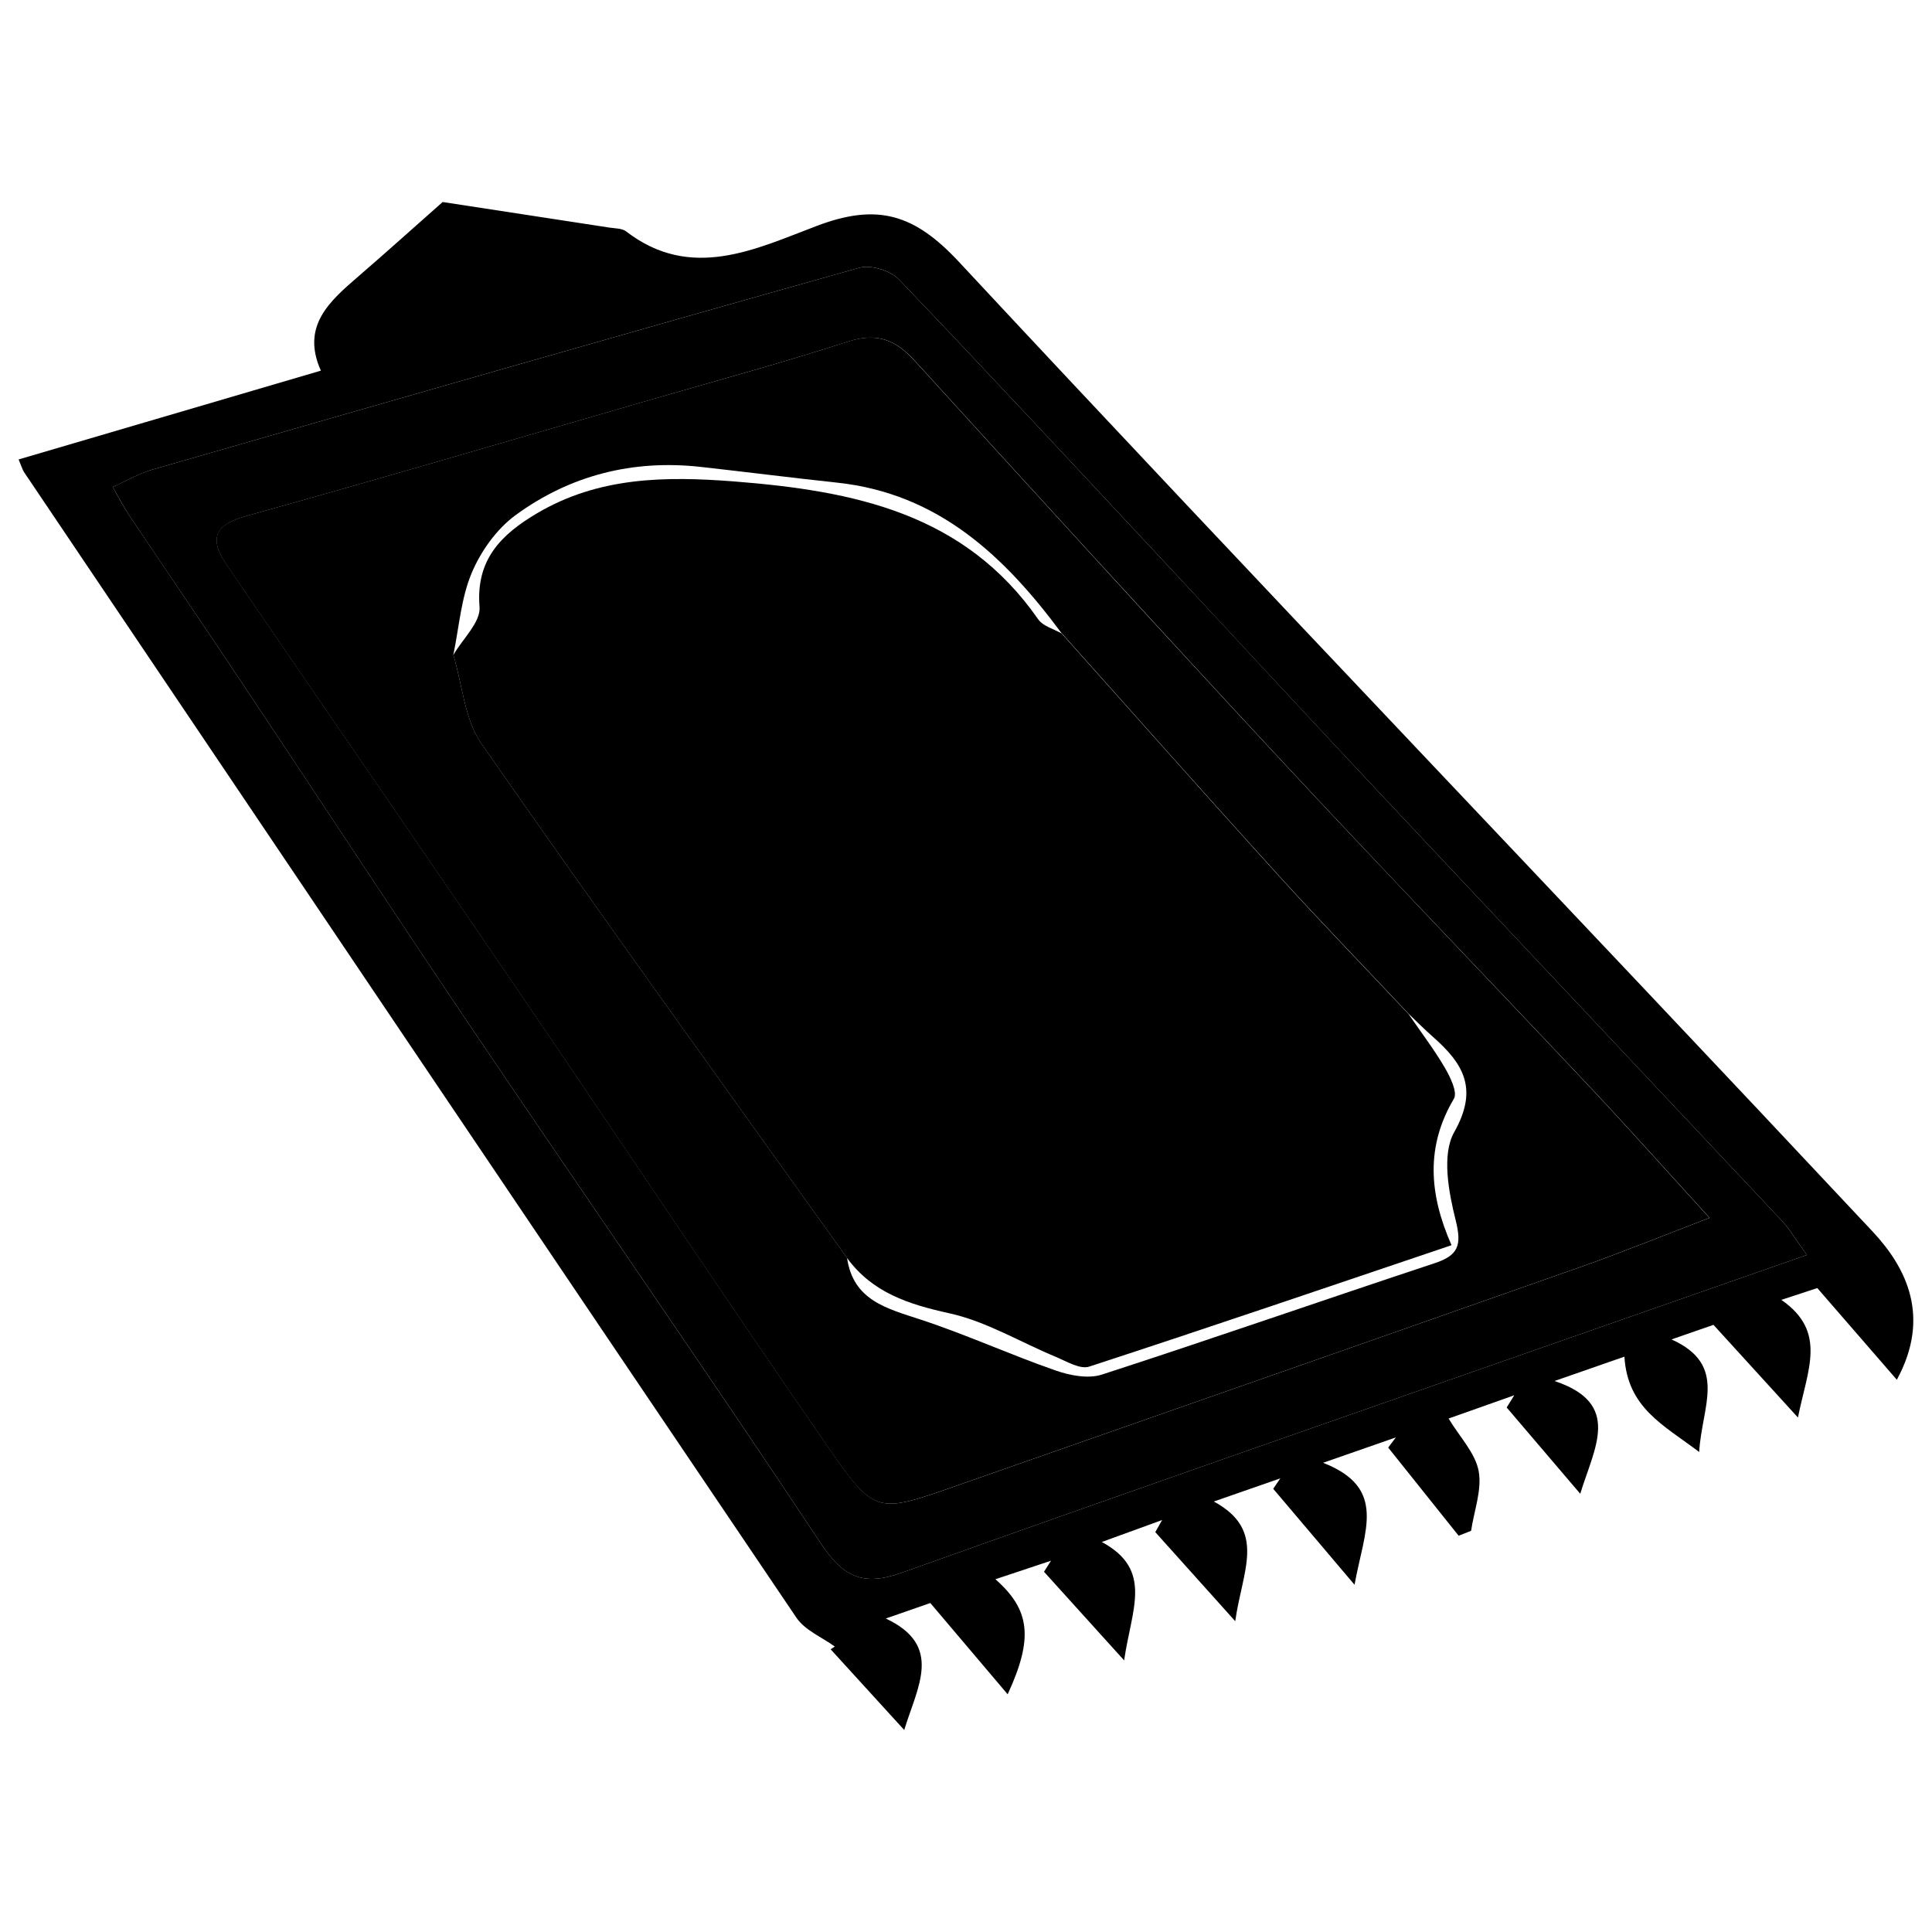
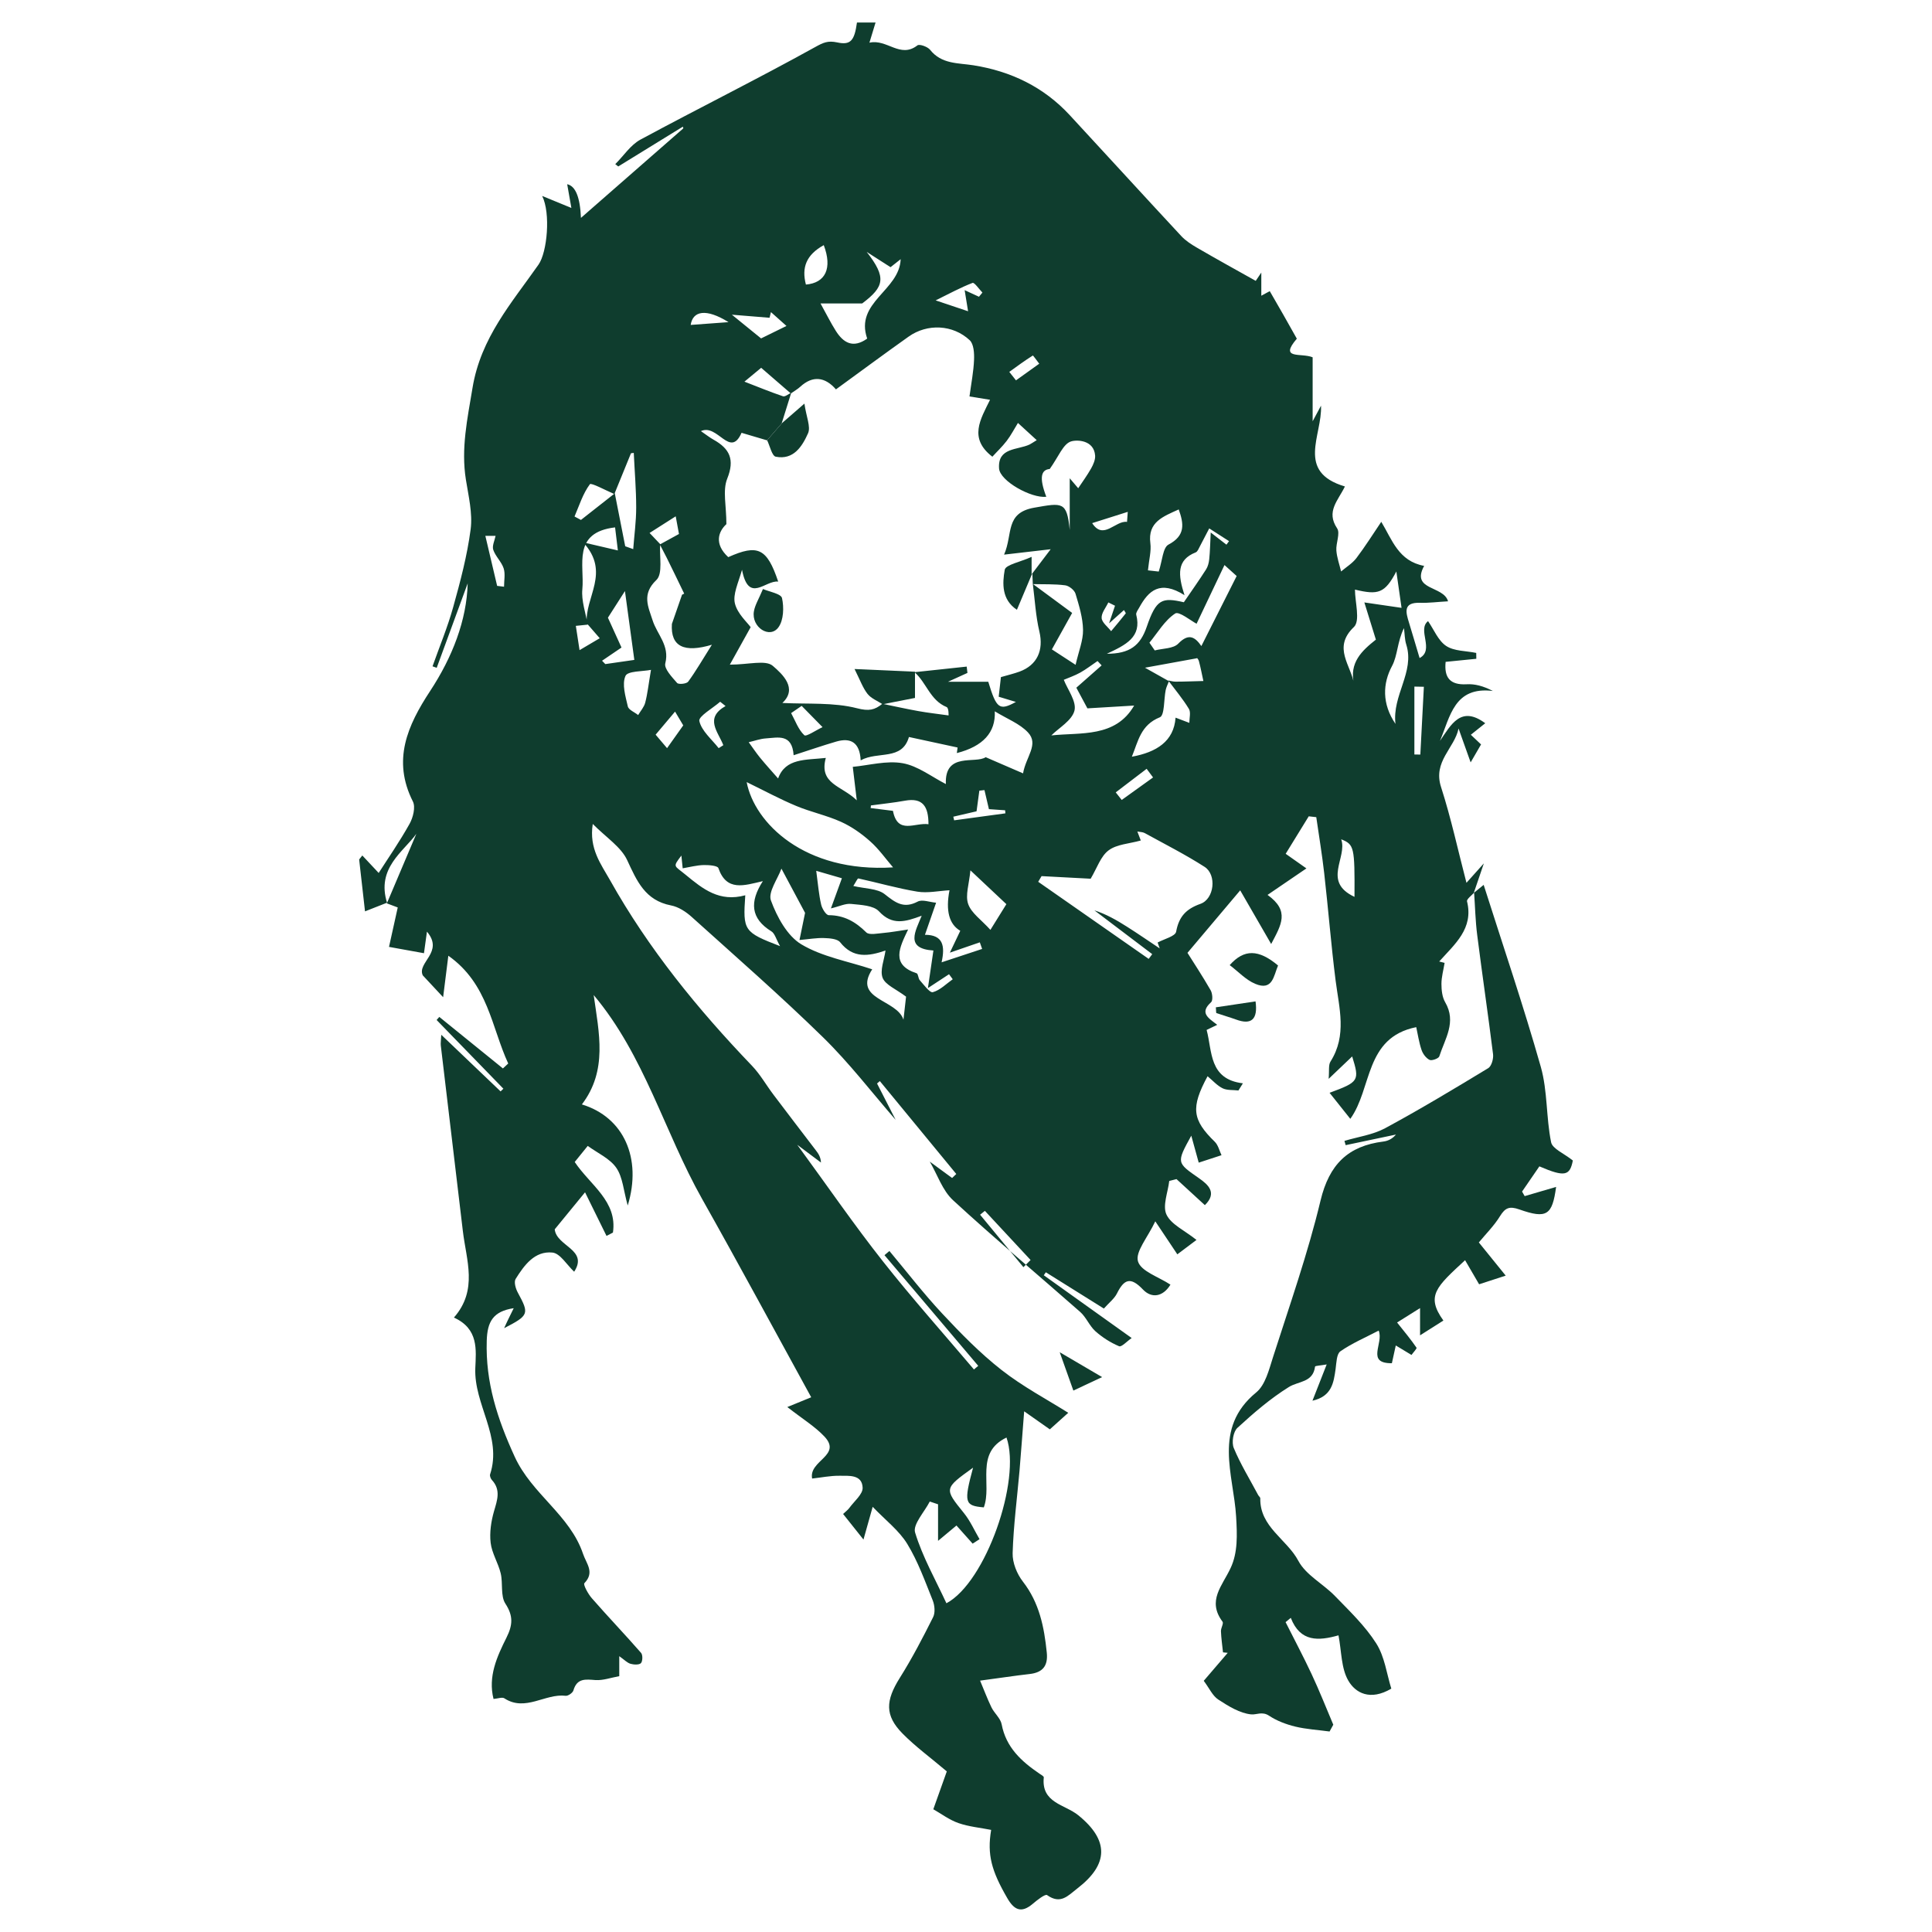
- <svg xmlns="http://www.w3.org/2000/svg" id="Layer_1" data-name="Layer 1" viewBox="0 0 209.54 209.54">
+ <svg xmlns="http://www.w3.org/2000/svg" id="Layer_1" data-name="Layer 1" viewBox="0 0 207.75 207.75">
  <defs>
    <style>
      .cls-1 {
+         fill: #0f3d2e;
        stroke-width: 0px;
      }
    </style>
  </defs>
-   <path class="cls-1" d="M205.73,149.65c-2.88-3.32-5.49-6.33-8.63-9.95-.33.11-1.85.61-3.9,1.28,4.98,3.45,2.86,7.49,1.8,12.76-3.34-3.67-6.03-6.61-9.16-10.05-.52.18-2.2.76-4.55,1.58,6.17,2.78,3.27,7.25,3,12.21-3.87-2.93-7.77-4.77-8.11-10.34-2.29.8-4.46,1.55-7.58,2.64,7.35,2.45,4.32,7.21,2.79,12.23-2.66-3.12-5.32-6.24-7.98-9.36l.82-1.32c-2.47.87-4.93,1.75-7.12,2.52,1.22,2.02,2.89,3.73,3.26,5.69.38,2.04-.5,4.32-.82,6.49-.45.18-.9.36-1.35.53-2.55-3.19-5.09-6.37-7.64-9.56.28-.37.55-.74.83-1.1-2.34.82-4.69,1.64-7.89,2.75,7,2.74,4.47,7.33,3.41,13.23-3.45-4.07-6.13-7.24-8.82-10.41.26-.38.51-.75.77-1.13-2.22.77-4.44,1.54-7.21,2.51,5.77,3.14,3.1,7.43,2.32,12.98-3.42-3.81-6.05-6.74-8.67-9.66.25-.44.49-.88.74-1.31-2.04.74-4.08,1.49-6.54,2.38,5.6,3.03,3.23,7.24,2.42,12.84-3.46-3.83-6.08-6.72-8.69-9.61.25-.4.51-.8.76-1.2-1.94.65-3.87,1.29-6.03,2.01,3.77,3.32,4.14,6.39,1.33,12.48-2.82-3.33-5.39-6.36-8.39-9.9-.66.23-2.46.85-4.83,1.68,6.27,2.94,3.43,7.39,2,12.09-2.66-2.92-5.32-5.84-7.98-8.75.15-.1.3-.2.45-.3-1.4-1.02-3.23-1.76-4.15-3.11C58.41,134.07,30.51,92.64,2.61,51.21c-.16-.24-.24-.54-.59-1.38,10.83-3.18,21.59-6.34,32.78-9.63-2.17-4.86.96-7.54,4.11-10.26,2.99-2.58,5.93-5.23,9.1-8.03,5.47.84,11.8,1.81,18.13,2.78.6.09,1.32.07,1.76.4,7.05,5.45,14.1,1.9,20.69-.59,6.53-2.47,10.54-1.34,15.43,3.92,32.82,35.24,66.15,69.99,99.07,105.14,3.7,3.95,6.34,9.27,2.64,16.08ZM195.97,136.11c-1.26-1.74-1.85-2.79-2.66-3.65-14.89-15.86-29.82-31.69-44.71-47.55-7.34-7.82-14.61-15.7-21.92-23.54-9.7-10.39-19.37-20.8-29.19-31.07-.91-.96-3.04-1.61-4.28-1.26-25.61,7.19-51.18,14.55-76.75,21.91-1.37.4-2.64,1.16-4.24,1.87.78,1.35,1.25,2.26,1.82,3.11,4.13,6.15,8.3,12.27,12.41,18.44,8.39,12.58,16.67,25.23,25.13,37.77,12.44,18.42,25.13,36.68,37.41,55.2,2.48,3.74,4.63,4.73,8.85,3.22,24.33-8.69,48.74-17.17,73.13-25.71,8.1-2.84,16.2-5.66,25-8.74Z" />
-   <path class="cls-1" d="M195.97,136.11c-8.8,3.08-16.9,5.9-25,8.74-24.39,8.54-48.8,17.02-73.13,25.71-4.23,1.51-6.38.52-8.85-3.22-12.28-18.53-24.97-36.78-37.41-55.2-8.46-12.53-16.74-25.18-25.13-37.77-4.11-6.17-8.29-12.29-12.41-18.44-.57-.85-1.03-1.76-1.82-3.11,1.6-.72,2.87-1.48,4.24-1.87,25.57-7.36,51.13-14.71,76.75-21.91,1.24-.35,3.37.31,4.28,1.26,9.82,10.27,19.49,20.68,29.19,31.07,7.32,7.84,14.59,15.72,21.92,23.54,14.89,15.86,29.82,31.69,44.71,47.55.8.86,1.4,1.91,2.66,3.65ZM185.42,132.08c-4.76-5.21-8.85-9.81-13.07-14.29-11.18-11.88-22.51-23.62-33.61-35.57-13.27-14.28-26.4-28.69-39.52-43.09-2.05-2.25-4.07-3.1-7.18-2.1-7.33,2.36-14.78,4.38-22.18,6.53-14.37,4.16-28.72,8.4-43.13,12.4-3.66,1.02-4.01,2.62-2.04,5.43.61.87,1.18,1.76,1.78,2.63,10.26,14.97,20.55,29.92,30.76,44.92,10.89,16,21.6,32.12,32.61,48.04,5.08,7.34,5.31,7.17,14.02,4.12,22.53-7.89,45.06-15.76,67.58-23.69,4.48-1.58,8.88-3.37,14-5.33Z" />
-   <path class="cls-1" d="M185.42,132.08c-5.12,1.96-9.52,3.75-14,5.33-22.51,7.93-45.05,15.8-67.58,23.69-8.7,3.05-8.94,3.22-14.02-4.12-11.01-15.92-21.72-32.04-32.61-48.04-10.21-15-20.5-29.95-30.76-44.92-.6-.87-1.18-1.76-1.78-2.63-1.96-2.81-1.62-4.42,2.04-5.43,14.41-4,28.76-8.24,43.13-12.4,7.4-2.14,14.85-4.16,22.18-6.53,3.11-1,5.13-.15,7.18,2.1,13.13,14.41,26.25,28.82,39.52,43.09,11.11,11.95,22.43,23.69,33.61,35.57,4.22,4.48,8.31,9.08,13.07,14.29ZM115.16,68.71c-6.17-8.34-13.35-15.18-24.34-16.36-4.94-.53-9.88-1.16-14.82-1.71-7.35-.82-14.16.9-20.08,5.23-2.05,1.5-3.77,3.91-4.76,6.27-1.16,2.75-1.37,5.9-1.99,8.88.98,3.24,1.21,7,3.05,9.64,13.03,18.72,26.39,37.21,39.65,55.77.67,4.64,4.35,5.49,8.01,6.7,4.93,1.62,9.67,3.79,14.58,5.5,1.57.55,3.56.94,5.06.45,12.06-3.91,24.03-8.09,36.06-12.07,2.6-.86,2.98-1.94,2.3-4.66-.77-3.08-1.53-7.13-.16-9.56,2.68-4.75.95-7.46-2.32-10.35-.9-.79-1.75-1.65-2.62-2.48-4.73-5.03-9.54-9.99-14.18-15.1-7.87-8.67-15.63-17.43-23.43-26.16Z" />
-   <path class="cls-1" d="M91.87,136.44c-13.26-18.56-26.62-37.05-39.65-55.77-1.84-2.64-2.07-6.4-3.05-9.64,1.01-1.74,2.98-3.56,2.84-5.21-.42-5.15,2.38-7.86,6.2-10.13,6.7-3.97,13.9-4.06,21.47-3.47,12.91,1.02,24.9,3.42,32.93,14.96.52.74,1.68,1.03,2.54,1.53,7.8,8.72,15.56,17.49,23.43,26.16,4.64,5.11,9.45,10.07,14.18,15.1,1.32,1.93,2.75,3.8,3.93,5.81.59,1.01,1.41,2.68,1,3.38-3.05,5.14-2.73,10.3-.26,15.89-13.32,4.5-26.28,8.92-39.3,13.17-.99.32-2.44-.56-3.6-1.05-3.85-1.59-7.55-3.85-11.55-4.73-4.44-.98-8.35-2.23-11.11-6Z" />
+   <path class="cls-1" d="M41.59,97.08c-.8.31-1.59.62-2.34.92-.24-2.17-.43-3.88-.63-5.58.11-.14.23-.29.34-.43.64.68,1.28,1.37,1.76,1.88.99-1.55,2.25-3.36,3.32-5.28.38-.68.66-1.8.36-2.4-2.25-4.45-.58-8.18,1.85-11.88,2.4-3.65,3.94-7.63,4.04-11.58-1.01,2.75-2.17,5.92-3.33,9.08-.15-.05-.3-.11-.45-.16.75-2.12,1.62-4.2,2.22-6.36.77-2.76,1.51-5.55,1.88-8.38.22-1.72-.23-3.56-.51-5.32-.54-3.37.16-6.55.71-9.88.89-5.4,4.21-9.13,7.1-13.26.93-1.33,1.32-5.51.39-7.38,1.16.47,2.02.83,3.14,1.29-.17-.96-.3-1.74-.45-2.55q1.34.28,1.48,3.62c3.71-3.24,7.36-6.43,11.01-9.63-.02-.06-.04-.12-.05-.18-2.32,1.43-4.63,2.86-6.95,4.28-.11-.08-.21-.17-.32-.25.9-.89,1.64-2.06,2.71-2.64,6.23-3.36,12.58-6.51,18.77-9.94.9-.5,1.38-.72,2.38-.51,1.46.32,1.86-.2,2.13-2.14h2c-.21.69-.39,1.29-.66,2.17,1.9-.43,3.3,1.73,5.16.29.22-.17,1.09.14,1.36.47,1.23,1.56,3.01,1.41,4.66,1.67,4.04.64,7.55,2.33,10.35,5.35,4.01,4.33,7.98,8.69,12,13.01.47.51,1.1.91,1.7,1.26,2.03,1.18,4.09,2.32,6.31,3.56-.11.17.12-.18.6-.89v2.49c.41-.22.91-.5.91-.49.99,1.69,1.95,3.4,2.91,5.11-1.95,2.28.47,1.49,1.7,2v6.88c.19-.35.54-1.01.9-1.68.15,3.19-2.73,7.12,2.57,8.69-.74,1.53-2.05,2.69-.84,4.5.36.53-.14,1.59-.08,2.39.06.76.33,1.5.51,2.25.55-.47,1.21-.87,1.64-1.43.95-1.25,1.78-2.58,2.68-3.91,1.17,1.93,1.85,4.23,4.61,4.74-1.46,2.67,2.1,2.1,2.57,3.81-1.12.06-2.06.19-3.01.16-1.84-.06-1.54,1-1.19,2.13.36,1.17.7,2.34,1.14,3.81,1.64-.87-.29-3.04.91-3.97.63.91,1.09,2.1,1.95,2.67.86.57,2.14.52,3.23.75,0,.21,0,.42.01.63-1.08.11-2.16.22-3.3.33-.17,1.66.44,2.51,2.26,2.41.88-.05,1.77.18,2.82.72-4.15-.51-4.58,2.73-5.69,5.37,1.19-1.73,2.24-3.85,4.87-1.9-.51.41-.99.79-1.55,1.24.42.4.83.78,1.1,1.04-.32.55-.61,1.05-1.12,1.93-.48-1.33-.88-2.45-1.3-3.64-.43,2.11-2.78,3.54-1.88,6.3,1.08,3.35,1.82,6.81,2.73,10.29.44-.5.98-1.1,1.87-2.09-.47,1.37-.78,2.29-1.09,3.2,0,0,.07-.08.07-.08-.28.32-.84.72-.79.96.73,2.94-1.33,4.61-2.99,6.47.19.05.39.1.58.15-.12.75-.34,1.51-.34,2.26,0,.66.08,1.42.4,1.97,1.25,2.13-.03,3.94-.63,5.82-.07.23-.81.5-1.05.38-.38-.19-.72-.65-.86-1.07-.28-.82-.4-1.69-.57-2.45-5.57,1.12-4.73,6.6-7.09,9.86-.75-.94-1.44-1.81-2.23-2.8,3.17-1.17,3.24-1.3,2.43-3.91-.74.7-1.47,1.4-2.53,2.41.08-.87-.04-1.48.2-1.86,1.79-2.82.93-5.75.55-8.71-.49-3.85-.79-7.72-1.23-11.57-.23-2.01-.56-4-.85-6-.27-.03-.54-.06-.81-.09-.83,1.35-1.66,2.69-2.48,4.03.61.43,1.12.79,2.23,1.57-1.66,1.13-2.86,1.95-4.18,2.85,2.42,1.73,1.48,3.21.39,5.28-1.19-2.06-2.16-3.74-3.33-5.77-1.87,2.22-3.55,4.21-5.67,6.72.64,1.02,1.61,2.49,2.49,4.02.2.34.26,1.1.05,1.29-1.29,1.16-.27,1.71.66,2.43-.51.25-.94.46-1.14.55.62,2.3.23,5.3,3.9,5.74-.16.26-.32.52-.48.77-.57-.07-1.21,0-1.69-.23-.6-.29-1.07-.84-1.63-1.3-1.83,3.39-1.64,4.69.78,7.05.36.35.49.95.72,1.44-.82.27-1.65.54-2.45.8-.29-1.06-.5-1.82-.8-2.9-1.62,2.95-1.58,2.89.85,4.59.94.66,1.98,1.55.61,2.88-1.05-.96-2.05-1.88-3.05-2.8-.26.07-.52.13-.78.2-.14,1.22-.74,2.66-.3,3.61.5,1.07,1.94,1.7,3.23,2.73-.75.57-1.34,1.01-2.06,1.55-.73-1.1-1.38-2.06-2.37-3.55-.83,1.76-2.17,3.28-1.86,4.31.32,1.07,2.22,1.66,3.49,2.5-.8,1.31-2.02,1.51-2.96.52-1.36-1.43-2.04-1.08-2.8.44-.28.55-.82.96-1.4,1.61-2.1-1.31-4.17-2.61-6.24-3.9-.07.11-.15.21-.22.32,3.05,2.18,6.11,4.37,9.45,6.75-.51.35-1.09,1-1.36.88-.92-.39-1.8-.95-2.55-1.62-.64-.58-.98-1.5-1.63-2.07-4.55-4.01-9.21-7.9-13.67-12.01-1.14-1.05-1.68-2.75-2.5-4.15.8.59,1.6,1.17,2.4,1.76.15-.14.3-.29.45-.43-2.74-3.33-5.48-6.66-8.22-9.99-.1.09-.2.17-.3.26.67,1.3,1.33,2.61,2,3.91-2.58-2.97-4.99-6.12-7.79-8.86-4.57-4.47-9.39-8.68-14.14-12.96-.62-.56-1.43-1.09-2.23-1.24-2.78-.54-3.66-2.61-4.71-4.87-.66-1.42-2.23-2.41-3.7-3.89-.42,2.66.9,4.34,1.86,6.05,4.13,7.37,9.43,13.87,15.26,19.95.89.93,1.53,2.08,2.31,3.11,1.5,1.99,3.02,3.97,4.54,5.96.28.36.54.73.57,1.34-.69-.52-1.37-1.03-2.55-1.91,3.3,4.51,6.12,8.62,9.2,12.52,3.14,3.98,6.52,7.77,9.8,11.64.15-.13.31-.26.46-.39-3.36-3.97-6.72-7.93-10.08-11.9.18-.15.35-.3.53-.45,1.88,2.25,3.68,4.59,5.68,6.73,2,2.14,4.07,4.26,6.37,6.06,2.28,1.79,4.88,3.16,7.18,4.61-.43.39-1.15,1.04-1.98,1.78-.61-.43-1.41-.99-2.76-1.94-.19,2.38-.33,4.39-.5,6.39-.26,2.95-.65,5.9-.74,8.86-.03,1.02.46,2.24,1.11,3.07,1.76,2.27,2.28,4.87,2.56,7.61.15,1.43-.42,2.16-1.85,2.32-1.6.18-3.2.43-5.32.71.41.97.77,1.94,1.22,2.87.31.64.98,1.18,1.1,1.83.47,2.48,2.12,3.98,4.06,5.3.18.12.49.29.47.41-.29,2.75,2.27,2.9,3.7,4.06,3.33,2.69,3.28,5.27-.06,7.85-1.05.81-1.82,1.78-3.29.74-.2-.14-1.07.54-1.55.95-1.23,1.04-2,.64-2.73-.63-1.69-2.92-2.18-4.66-1.73-7.33-1.16-.23-2.38-.34-3.51-.73-.98-.34-1.85-1-2.71-1.49.6-1.68,1.1-3.08,1.45-4.07-1.76-1.49-3.38-2.67-4.76-4.07-1.92-1.95-1.83-3.54-.29-5.99,1.32-2.1,2.47-4.31,3.58-6.53.24-.48.17-1.26-.04-1.79-.83-2.06-1.59-4.2-2.74-6.08-.88-1.44-2.32-2.53-3.72-3.99-.36,1.28-.6,2.13-.99,3.52-.92-1.15-1.53-1.92-2.19-2.75.27-.26.51-.43.67-.65.52-.72,1.46-1.47,1.43-2.18-.06-1.44-1.49-1.27-2.51-1.28-.96-.01-1.92.19-2.92.3-.39-1.94,3.25-2.47,1.32-4.52-1.03-1.09-2.35-1.89-3.99-3.17.73-.3,1.44-.59,2.57-1.05-3.8-6.92-7.7-14.17-11.74-21.34-4.05-7.19-6.18-15.4-11.65-21.91.57,4.07,1.52,8.1-1.27,11.76,4.51,1.37,6.48,5.8,4.93,10.87-.45-1.59-.53-3.03-1.22-4.04-.69-1.01-2.01-1.59-3.08-2.37-.2.25-.81,1-1.4,1.73,1.65,2.48,4.61,4.21,4.11,7.59-.23.12-.46.24-.69.36-.71-1.45-1.42-2.9-2.31-4.69-1.27,1.55-2.29,2.8-3.26,3.98.19,1.84,3.65,2.17,2.09,4.56-.79-.74-1.5-1.97-2.33-2.06-1.91-.2-3.04,1.36-3.96,2.83-.21.33,0,1.06.24,1.49,1.23,2.27,1.2,2.43-1.48,3.81.22-.48.35-.77.49-1.05.15-.31.31-.62.54-1.1-2.22.34-2.84,1.45-2.9,3.5-.14,4.48,1.14,8.39,3,12.46,1.85,4.05,5.95,6.27,7.36,10.47.36,1.06,1.27,1.97.14,3.14-.15.15.4,1.17.81,1.63,1.73,1.98,3.55,3.88,5.28,5.86.2.22.18.91-.01,1.11-.19.2-.77.17-1.12.07-.37-.11-.67-.44-1.21-.82v2.15c-.89.16-1.73.47-2.55.42-1.07-.08-1.99-.23-2.38,1.11-.07.26-.57.61-.83.58-2.21-.27-4.33,1.75-6.6.27-.23-.15-.68.03-1.16.07-.61-2.41.37-4.55,1.4-6.61.66-1.33.74-2.31-.12-3.63-.55-.84-.25-2.19-.51-3.27-.27-1.12-.95-2.16-1.08-3.28-.13-1.1.05-2.31.36-3.39.35-1.2.76-2.3-.23-3.37-.13-.14-.24-.44-.19-.6,1.33-4.06-1.75-7.5-1.59-11.42.08-1.96.38-4.23-2.3-5.44,2.61-2.97,1.33-6.17.96-9.31-.79-6.65-1.58-13.29-2.37-19.94-.03-.26.02-.53.05-1.16,2.28,2.18,4.33,4.13,6.38,6.09l.3-.29c-2.39-2.46-4.79-4.93-7.18-7.39.1-.11.19-.22.29-.33,2.28,1.85,4.56,3.69,6.84,5.54.19-.18.38-.35.57-.53-1.81-3.91-2.15-8.56-6.44-11.59-.18,1.44-.34,2.73-.56,4.46-1-1.07-1.55-1.67-2.19-2.35-.64-1.39,2.32-2.49.45-4.7-.14.98-.22,1.56-.32,2.32-1.26-.23-2.51-.46-3.76-.68.3-1.35.6-2.7.94-4.24-.29-.11-.73-.27-1.17-.44,1.13-2.67,2.26-5.34,3.17-7.48-1.35,1.9-4.34,3.68-3.14,7.45ZM66.05,53.12c-.91-.38-2.47-1.24-2.62-1.05-.75,1.01-1.14,2.28-1.65,3.47.23.12.46.25.69.37,1.21-.95,2.43-1.9,3.64-2.86.36,1.83.72,3.67,1.12,5.69.32.12.88.31.86.31.11-1.46.32-2.97.32-4.47,0-1.96-.17-3.92-.26-5.88-.1.01-.2.02-.3.04-.59,1.46-1.19,2.92-1.79,4.39ZM63.1,67.03c-.25-2.8,2.6-5.47-.39-8.71,1.69.39,2.61.61,3.73.87-.11-.94-.22-1.79-.3-2.48-4.65.55-3.27,4.06-3.52,6.65-.12,1.24.36,2.54.57,3.81-.42.04-.85.09-1.27.13.13.87.27,1.74.4,2.61.7-.41,1.4-.83,2.17-1.28-.64-.74-1.01-1.17-1.39-1.6ZM125.7,73.25c-.12.31-.28.62-.35.94-.21,1.02-.11,2.73-.63,2.94-2.07.83-2.33,2.58-3.01,4.24,2.65-.48,4.52-1.66,4.7-4.2.66.25,1.07.41,1.48.56,0-.51.18-1.14-.05-1.51-.65-1.07-1.46-2.03-2.22-3.05.26.05.53.13.79.13,1,0,1.99-.05,2.99-.07-.16-.72-.29-1.44-.48-2.14-.07-.24-.3-.44-.2-.31-2.08.38-3.8.69-5.6,1.02,1.03.58,1.8,1.02,2.58,1.45ZM70.95,58.55c.65-.35,1.29-.71,2.06-1.13-.1-.53-.21-1.14-.35-1.9-.97.62-1.82,1.16-2.81,1.79.48.51.81.86,1.14,1.2-.1,1.32.31,3.18-.41,3.86-1.61,1.53-.86,2.9-.41,4.32.48,1.53,1.86,2.71,1.37,4.64-.15.57.72,1.48,1.27,2.11.16.18,1.01.1,1.19-.14.81-1.1,1.49-2.29,2.55-3.97-2.95.88-4.46.23-4.3-2.24.32-.93.65-1.86,1.09-3.14-.05.03.38-.19.23-.12-.71-1.47-1.29-2.67-1.88-3.86-.24-.48-.5-.95-.74-1.43ZM110.94,61.75c.73-.96,1.46-1.93,2.04-2.69-1.25.15-2.93.34-5.01.58.97-2.22.07-4.49,3.25-5.05,3.03-.53,3.5-.69,3.81,2.4v-5.56c.43.51.82.96.91,1.07.44-.66.96-1.37,1.39-2.13.23-.41.46-.93.43-1.38-.12-1.68-1.96-1.73-2.6-1.52-.84.27-1.33,1.63-2.28,2.96-.89.08-1.19.85-.37,2.99-1.61.18-4.98-1.69-5.08-3.04-.16-2.28,1.98-1.97,3.28-2.58.17-.08.32-.2.77-.47-.74-.68-1.38-1.27-2.02-1.85-.4.65-.75,1.33-1.21,1.93-.49.64-1.09,1.2-1.54,1.7-2.58-1.98-1.28-4.02-.25-6.12-.82-.13-1.4-.23-2.21-.36.19-1.42.44-2.68.49-3.94.03-.71-.03-1.69-.46-2.1-1.81-1.7-4.57-1.82-6.58-.39-2.62,1.86-5.2,3.77-7.81,5.67-1.18-1.36-2.51-1.5-3.83-.29-.3.28-.67.48-1.02.73-1.04-.9-2.09-1.8-3.19-2.76-.64.53-1.31,1.09-1.8,1.49,1.5.58,2.81,1.12,4.14,1.57.23.08.59-.24.89-.37-.34,1.1-.69,2.2-1.03,3.3-.52.6-1.04,1.21-1.57,1.81-.84-.25-1.68-.5-2.74-.81-1.23,2.8-2.58-1.03-4.37-.18.6.41.96.7,1.36.92,1.73.97,2.3,2.12,1.47,4.19-.51,1.27-.09,2.92-.09,4.89-.86.79-1.35,2.12.2,3.55,3.18-1.42,4.16-.97,5.37,2.63-1.39-.17-3.18,2.4-3.89-1.27-.41,1.45-1.01,2.65-.76,3.64.28,1.1,1.32,2.01,1.69,2.53-.84,1.5-1.46,2.62-2.24,4.03,2.03,0,3.84-.54,4.62.13,1.05.9,2.7,2.43,1.03,3.99,2.75.14,5.5-.08,8.03.57,1.28.33,1.89.19,2.72-.48,1.28.26,2.56.55,3.85.78,1.03.19,2.08.3,3.27.47,0,.02.04-.79-.21-.9-1.77-.72-2.17-2.63-3.45-3.75,1.87-.2,3.74-.4,5.61-.6.03.23.05.46.08.68-.7.32-1.4.64-2.09.95h4.33c.88,2.91,1.2,3.14,2.97,2.17-.54-.16-1.14-.35-1.85-.56.09-.79.16-1.47.24-2.11.76-.22,1.39-.37,2-.59,1.92-.71,2.6-2.31,2.14-4.29-.4-1.68-.49-3.44-.71-5.14,1.51,1.12,3.03,2.23,4.23,3.12-.82,1.47-1.49,2.67-2.18,3.92.63.41,1.31.85,2.55,1.66.33-1.46.82-2.62.8-3.76-.02-1.3-.43-2.62-.81-3.89-.12-.39-.7-.85-1.11-.9-1.15-.15-2.32-.1-3.48-.13-.02-.38-.03-.75-.05-1.13l-.05.07ZM124.7,101.97l-.22-.62c.7-.38,1.9-.67,1.99-1.16.3-1.63,1.07-2.45,2.62-3,1.49-.53,1.76-3.12.45-3.97-2.07-1.33-4.29-2.45-6.45-3.64-.22-.12-.52-.11-.79-.17.18.46.34.89.37.97-1.25.35-2.58.4-3.46,1.06-.85.63-1.24,1.89-1.93,3.05-1.62-.09-3.45-.18-5.28-.28l-.36.61c3.96,2.76,7.92,5.53,11.88,8.29.13-.17.25-.34.38-.51-2.07-1.57-4.15-3.14-6.22-4.71,1.25.4,2.39,1.05,3.49,1.75,1.19.75,2.35,1.56,3.53,2.34ZM106.01,81.43c1.68.73,2.77,1.2,4,1.73.31-1.8,1.73-3.12.53-4.4-.89-.95-2.25-1.46-3.57-2.27q.16,3.4-4.08,4.49c.03-.2.06-.4.08-.6-1.71-.37-3.42-.74-5.23-1.13-.75,2.58-3.34,1.49-5.19,2.51-.1-1.95-1.09-2.46-2.62-2.02-1.51.44-3,.96-4.59,1.47-.16-2.35-1.7-1.89-2.97-1.81-.63.04-1.24.27-1.86.41.4.55.78,1.12,1.2,1.64.62.76,1.28,1.48,1.96,2.26.79-2.2,2.96-1.97,5.13-2.21-.77,2.83,1.73,2.98,3.33,4.56-.16-1.36-.26-2.22-.43-3.6,1.73-.16,3.63-.7,5.37-.39,1.63.29,3.11,1.46,4.64,2.24-.15-3.5,3.2-2.13,4.3-2.9ZM104.65,157.81c-3.16,2.27-3.13,2.25-1,4.89.68.84,1.13,1.87,1.68,2.81-.25.16-.49.32-.74.48-.64-.71-1.27-1.42-1.74-1.95-.6.5-1.14.95-1.98,1.65v-3.93c-.3-.1-.59-.2-.89-.3-.57,1.12-1.84,2.46-1.58,3.33.8,2.63,2.2,5.08,3.37,7.61,4.23-2.24,8.06-13.24,6.46-17.82-3.43,1.65-1.52,5.05-2.44,7.51-2.07-.18-2.17-.5-1.15-4.29ZM96.04,93.28c-.8-.93-1.54-1.99-2.48-2.82-.93-.83-2-1.58-3.13-2.09-1.55-.7-3.25-1.05-4.82-1.71-1.73-.72-3.39-1.62-5.32-2.56.83,4.37,6.2,9.77,15.75,9.17ZM100.38,102.21c-3.11-.2-1.93-2.09-1.27-3.74-1.78.66-3.16,1.07-4.59-.47-.6-.65-1.96-.69-3-.8-.61-.07-1.26.27-2.17.48.46-1.27.78-2.14,1.18-3.24-1.09-.32-2.11-.61-2.76-.8.19,1.43.28,2.55.53,3.63.1.44.53,1.14.82,1.14,1.66.01,2.88.71,4.03,1.85.32.32,1.23.11,1.86.06.8-.07,1.59-.22,2.64-.37-.93,1.95-1.89,3.79.92,4.71.17.06.16.55.34.75.44.49,1.07,1.37,1.4,1.28.78-.21,1.44-.9,2.14-1.39-.13-.18-.27-.36-.4-.54-.66.43-1.31.86-2.27,1.49.23-1.54.39-2.66.59-4.04ZM84.03,93.4c-.4,1.11-1.46,2.53-1.13,3.43.65,1.77,1.75,3.8,3.26,4.71,2.25,1.35,5.02,1.82,7.63,2.69-2.12,3.28,2.66,3.21,3.36,5.42.11-.96.22-1.92.28-2.48-1.09-.82-2.22-1.26-2.52-2.02-.31-.81.17-1.92.31-2.94-1.84.63-3.49.87-4.88-.89-.3-.37-1.13-.43-1.72-.45-.81-.03-1.63.12-2.65.21.27-1.32.48-2.35.6-2.92-.9-1.69-1.64-3.07-2.55-4.77ZM127.39,64.01c-2.66-1.68-3.89-.48-4.88,1.31-.14.25-.38.56-.33.78.62,2.41-1.12,3.25-3.16,4.2,2.46,0,3.6-.88,4.29-2.9,1.03-3,1.64-3.18,3.99-2.64.88-1.28,1.66-2.39,2.39-3.53.2-.31.3-.72.34-1.1.09-.86.1-1.72.16-2.87.77.59,1.23.95,1.69,1.31.09-.13.19-.25.28-.38-.71-.46-1.42-.91-2.13-1.37-.33.64-.66,1.28-1,1.92-.13.24-.25.58-.46.66-2.04.81-1.92,2.38-1.19,4.63ZM102.1,95.73c-1.19.07-2.36.33-3.46.15-2.13-.35-4.23-.96-6.34-1.42-.09-.02-.28.41-.54.81,1.26.3,2.58.26,3.37.88,1.16.92,2.04,1.59,3.55.8.49-.26,1.29.06,1.98.12-.4,1.15-.74,2.13-1.2,3.45,1.96,0,2.18,1.2,1.79,2.96,1.67-.55,3.02-1,4.36-1.44-.08-.24-.16-.47-.25-.71-.96.33-1.92.66-3.22,1.11.48-1.02.8-1.69,1.12-2.35q-1.8-1.05-1.16-4.36ZM129.18,69.48c1.35-2.68,2.6-5.16,3.8-7.54-.27-.25-.78-.7-1.31-1.18-1.01,2.12-2.06,4.33-3,6.31-.59-.3-1.89-1.37-2.3-1.1-1.13.74-1.88,2.06-2.77,3.14.19.28.38.55.57.83.86-.22,2-.18,2.53-.73,1.14-1.18,1.82-.69,2.49.27ZM80.14,96.28c-.26,3.8-.17,3.95,3.74,5.46-.43-.76-.56-1.36-.93-1.59-2.24-1.38-2.36-3.17-.92-5.4-2.03.47-3.9,1.14-4.78-1.4-.09-.27-1.03-.34-1.58-.33-.75.02-1.5.22-2.26.35-.05-.5-.09-.85-.14-1.37-.97,1.28-.78,1.04.45,2.06,1.87,1.54,3.63,2.97,6.42,2.21ZM121.95,75.87c-1.44.09-3.18.19-5.02.3-.38-.72-.83-1.54-1.19-2.22,1-.89,1.86-1.65,2.72-2.4-.15-.16-.3-.31-.44-.47-.62.42-1.21.88-1.85,1.24-.61.34-1.29.57-1.78.78.4,1.03,1.39,2.32,1.15,3.31-.27,1.07-1.68,1.86-2.49,2.67,3.18-.34,6.89.26,8.9-3.2ZM150.71,65.36c-.17-1.17-.32-2.26-.56-3.91-1.24,2.36-1.95,2.55-4.45,1.95,0,1.32.59,3.35-.11,4.02-2.35,2.24-.28,4.11.03,6.22-.61-2.39.87-3.7,2.33-4.86-.42-1.37-.8-2.58-1.24-4,1.35.2,2.47.36,3.98.58ZM88.23,32.63c.64,1.15,1.09,2.07,1.64,2.94.82,1.3,1.86,1.92,3.38.84-1.36-3.93,3.47-5.14,3.6-8.54-.41.33-.78.61-1.09.86-.74-.47-1.41-.9-2.56-1.64,2.15,2.76,1.9,3.74-.49,5.54h-4.48ZM126.75,54.78c-1.67.76-3.35,1.35-3.05,3.63.11.85-.14,1.74-.26,2.92.11.01.76.08,1.16.13.39-1.17.44-2.58,1.05-2.9,1.84-.97,1.65-2.24,1.1-3.78ZM150.06,77.86c-.39-3.08,2.09-5.59,1.16-8.54-.18-.56-.17-1.19-.25-1.78-.73,1.49-.68,2.95-1.28,4.07-1.01,1.88-1.11,4.07.38,6.25ZM67.2,63.56c-.88,1.38-1.37,2.15-1.83,2.86.53,1.18,1.06,2.34,1.46,3.21-.8.54-1.44.98-2.09,1.42l.35.36c1.25-.18,2.5-.36,3.12-.45-.32-2.37-.63-4.64-1.01-7.41ZM108.21,97.22c-1.37-1.29-2.35-2.21-3.86-3.63-.14,1.48-.57,2.68-.24,3.62.34.98,1.42,1.7,2.39,2.78.59-.95,1.19-1.92,1.72-2.77ZM70.01,72.03c-.9.18-2.51.11-2.75.65-.4.89,0,2.19.25,3.28.09.38.73.62,1.11.93.26-.44.64-.86.76-1.33.25-.95.35-1.93.62-3.52ZM96.02,87.19c.5,2.6,2.36,1.23,3.82,1.44,0-1.91-.61-2.88-2.53-2.53-1.21.22-2.44.34-3.66.51,0,.09-.02.19-.03.28.72.09,1.45.18,2.39.3ZM145.65,96.44c.03-5.36-.03-5.63-1.43-6.19.7,1.96-2.07,4.55,1.43,6.19ZM88.58,26.36c-1.88,1.04-2.4,2.4-1.92,4.24,2.11-.18,2.86-1.75,1.92-4.24ZM82.9,33.56c-.05.2-.1.41-.15.61-1.29-.11-2.57-.21-4.05-.33,1.13.91,2.09,1.7,3.14,2.55.76-.38,1.64-.81,2.73-1.34-.75-.67-1.21-1.08-1.67-1.49ZM86.21,75.9l-1.14.78c.45.82.77,1.77,1.42,2.38.2.19,1.28-.56,1.96-.87-.75-.76-1.49-1.52-2.24-2.28ZM104.1,33.48c-.1-.64-.21-1.33-.37-2.28.69.32,1.12.52,1.54.71.12-.15.24-.3.37-.45-.36-.37-.86-1.11-1.06-1.04-1.28.49-2.5,1.16-3.97,1.88,1.44.48,2.35.79,3.49,1.17ZM152.08,81.13c.22,0,.43,0,.65.01.13-2.43.25-4.86.38-7.29l-1.02-.02v7.3ZM78.02,75.92c-.19-.15-.38-.31-.58-.46-.8.7-2.35,1.57-2.24,2.07.24,1.07,1.33,1.96,2.08,2.92.17-.11.33-.21.5-.32-.55-1.43-2.06-2.9.24-4.21ZM71.73,80.45c.6-.84,1.14-1.6,1.74-2.45-.22-.37-.54-.9-.88-1.48-.73.86-1.4,1.66-2.09,2.48.5.59.95,1.12,1.23,1.45ZM105.86,84.96c-.18.02-.37.04-.55.06-.1.77-.21,1.53-.3,2.22-.97.23-1.74.4-2.5.58.03.13.06.26.09.39,1.84-.25,3.67-.5,5.51-.75,0-.11-.02-.22-.03-.33-.59-.04-1.19-.08-1.74-.12-.18-.77-.33-1.41-.48-2.05ZM108.53,39.99c.24.3.48.6.72.91.83-.6,1.67-1.19,2.5-1.79-.24-.31-.66-.9-.69-.88-.87.55-1.7,1.16-2.53,1.76ZM119.89,65.13c-.24-.12-.47-.24-.71-.35-.26.56-.76,1.14-.72,1.68.04.49.66.94,1.02,1.41.53-.63,1.06-1.26,1.57-1.91.03-.04-.1-.2-.19-.36-.41.37-.81.73-1.6,1.43.32-.95.48-1.42.64-1.9ZM53.46,63c.25.03.49.06.74.09,0-.66.15-1.37-.04-1.97-.23-.71-.88-1.29-1.12-2-.14-.42.15-1,.25-1.5-.37,0-.73,0-1.1,0,.42,1.8.85,3.59,1.27,5.39ZM119.98,85.21l.64.81c1.12-.81,2.25-1.61,3.37-2.42-.23-.31-.46-.62-.69-.93-1.11.85-2.22,1.69-3.33,2.54ZM105.91,130.2c-.17.14-.35.28-.52.42l4.66,5.64c.26-.26.52-.52.77-.77-1.64-1.76-3.28-3.52-4.91-5.28ZM74.27,34.94c1.37-.1,2.7-.2,4.07-.3-2.43-1.51-3.84-1.21-4.07.3ZM117.44,56.25c1.21,1.89,2.51-.31,3.75-.13.03-.42.06-.84.08-1.08-1.37.43-2.5.79-3.82,1.21Z" />
+   <path class="cls-1" d="M158.46,96.03c.37-.3.75-.61,1.08-.88,2.07,6.51,4.28,13,6.15,19.59.73,2.59.56,5.42,1.1,8.08.14.71,1.38,1.2,2.34,1.97-.32,1.63-.84,1.82-3.6.63-.61.89-1.23,1.8-1.86,2.71.09.16.19.33.28.49,1.15-.34,2.3-.67,3.38-.99-.41,3.03-.99,3.47-3.96,2.42-1.06-.37-1.51-.18-2.07.72-.63,1.03-1.51,1.9-2.28,2.83.95,1.18,1.87,2.31,2.89,3.57-1.13.37-1.78.58-2.86.93-.34-.59-.93-1.6-1.51-2.59-3.08,2.86-4.25,3.82-2.33,6.49-.75.48-1.5.95-2.51,1.59v-2.93c-.96.6-1.71,1.07-2.47,1.55.79.99,1.48,1.82,2.09,2.71.06.09-.36.52-.54.78-.63-.38-1.16-.7-1.69-1.02-.14.64-.28,1.28-.42,1.91-2.83.02-.85-2.15-1.42-3.51-1.45.76-2.87,1.36-4.12,2.23-.41.29-.42,1.23-.51,1.89-.21,1.49-.41,2.95-2.49,3.42.53-1.35.97-2.48,1.53-3.9-.67.12-1.24.14-1.25.23-.22,1.73-1.78,1.55-2.82,2.2-1.99,1.24-3.8,2.8-5.53,4.39-.45.41-.64,1.58-.39,2.17.72,1.74,1.73,3.37,2.62,5.05.07.13.23.24.23.36-.06,3.08,2.86,4.39,4.1,6.73.81,1.52,2.66,2.46,3.93,3.77,1.57,1.62,3.25,3.22,4.44,5.1.91,1.43,1.13,3.3,1.62,4.86-2.28,1.35-3.87.46-4.63-.87-.77-1.33-.72-3.15-1.05-4.86-2.13.6-4.11.75-5.13-1.88-.19.15-.37.3-.56.46.93,1.85,1.91,3.69,2.79,5.57.84,1.79,1.57,3.64,2.34,5.46-.13.24-.27.49-.4.73-1.24-.17-2.5-.24-3.7-.53-.98-.24-1.98-.62-2.81-1.17-.74-.49-1.35-.08-1.92-.14-1.22-.12-2.44-.88-3.53-1.59-.62-.4-.97-1.22-1.57-2.02.77-.9,1.68-1.96,2.58-3.01-.17-.02-.34-.03-.51-.05-.08-.76-.19-1.52-.22-2.28-.01-.34.31-.83.17-1.02-1.69-2.26-.02-3.85.87-5.77.78-1.66.71-3.55.59-5.54-.26-4.48-2.54-9.49,2.16-13.34.99-.81,1.38-2.46,1.81-3.8,1.79-5.59,3.75-11.15,5.11-16.84.93-3.87,2.95-5.87,6.76-6.34.48-.06.95-.28,1.35-.75-1.8.38-3.61.76-5.41,1.14-.04-.15-.09-.31-.13-.46,1.47-.44,3.05-.65,4.37-1.36,3.76-2.03,7.43-4.24,11.09-6.46.36-.22.58-1.02.52-1.5-.53-4.26-1.16-8.51-1.7-12.78-.2-1.53-.23-3.09-.34-4.63,0,0-.07.08-.07.08Z" />
+   <path class="cls-1" d="M132.23,103.78c1.55-1.74,3.1-1.72,5.2.04-.47,1.1-.57,2.77-2.46,1.97-1.02-.43-1.83-1.33-2.74-2.01Z" />
+   <path class="cls-1" d="M130.73,108.32c1.42-.21,2.85-.43,4.28-.64q.4,2.88-2.1,1.95c-.69-.25-1.41-.45-2.1-.69-.06-.02-.03-.25-.07-.62Z" />
+   <path class="cls-1" d="M113.94,145.4c1.93,1.13,3.25,1.91,4.57,2.68-.87.41-1.77.83-3.09,1.45-.38-1.08-.83-2.33-1.47-4.13Z" />
+   <path class="cls-1" d="M84.05,45.53c.63-.55,1.25-1.09,2.45-2.13.2,1.43.7,2.49.39,3.19-.62,1.39-1.55,2.9-3.47,2.52-.41-.08-.63-1.15-.93-1.77.52-.6,1.04-1.21,1.57-1.81Z" />
+   <path class="cls-1" d="M98.39,72.23v2.82c-1.2.24-2.34.46-3.48.68-.55-.36-1.23-.62-1.62-1.11-.51-.65-.8-1.48-1.4-2.68,2.02.09,4.26.19,6.49.29Z" />
+   <path class="cls-1" d="M82.05,63.34c.66.29,1.93.5,2.04.97.22.99.18,2.37-.38,3.14-.93,1.29-2.94,0-2.64-1.72.12-.69.53-1.33.97-2.39Z" />
+   <path class="cls-1" d="M110.99,61.68c-.51,1.22-1.03,2.44-1.64,3.89-1.65-1.08-1.57-2.84-1.31-4.3.1-.55,1.69-.84,2.89-1.39,0,.92,0,1.4,0,1.87,0,0,.06-.08.06-.08Z" />
</svg>
